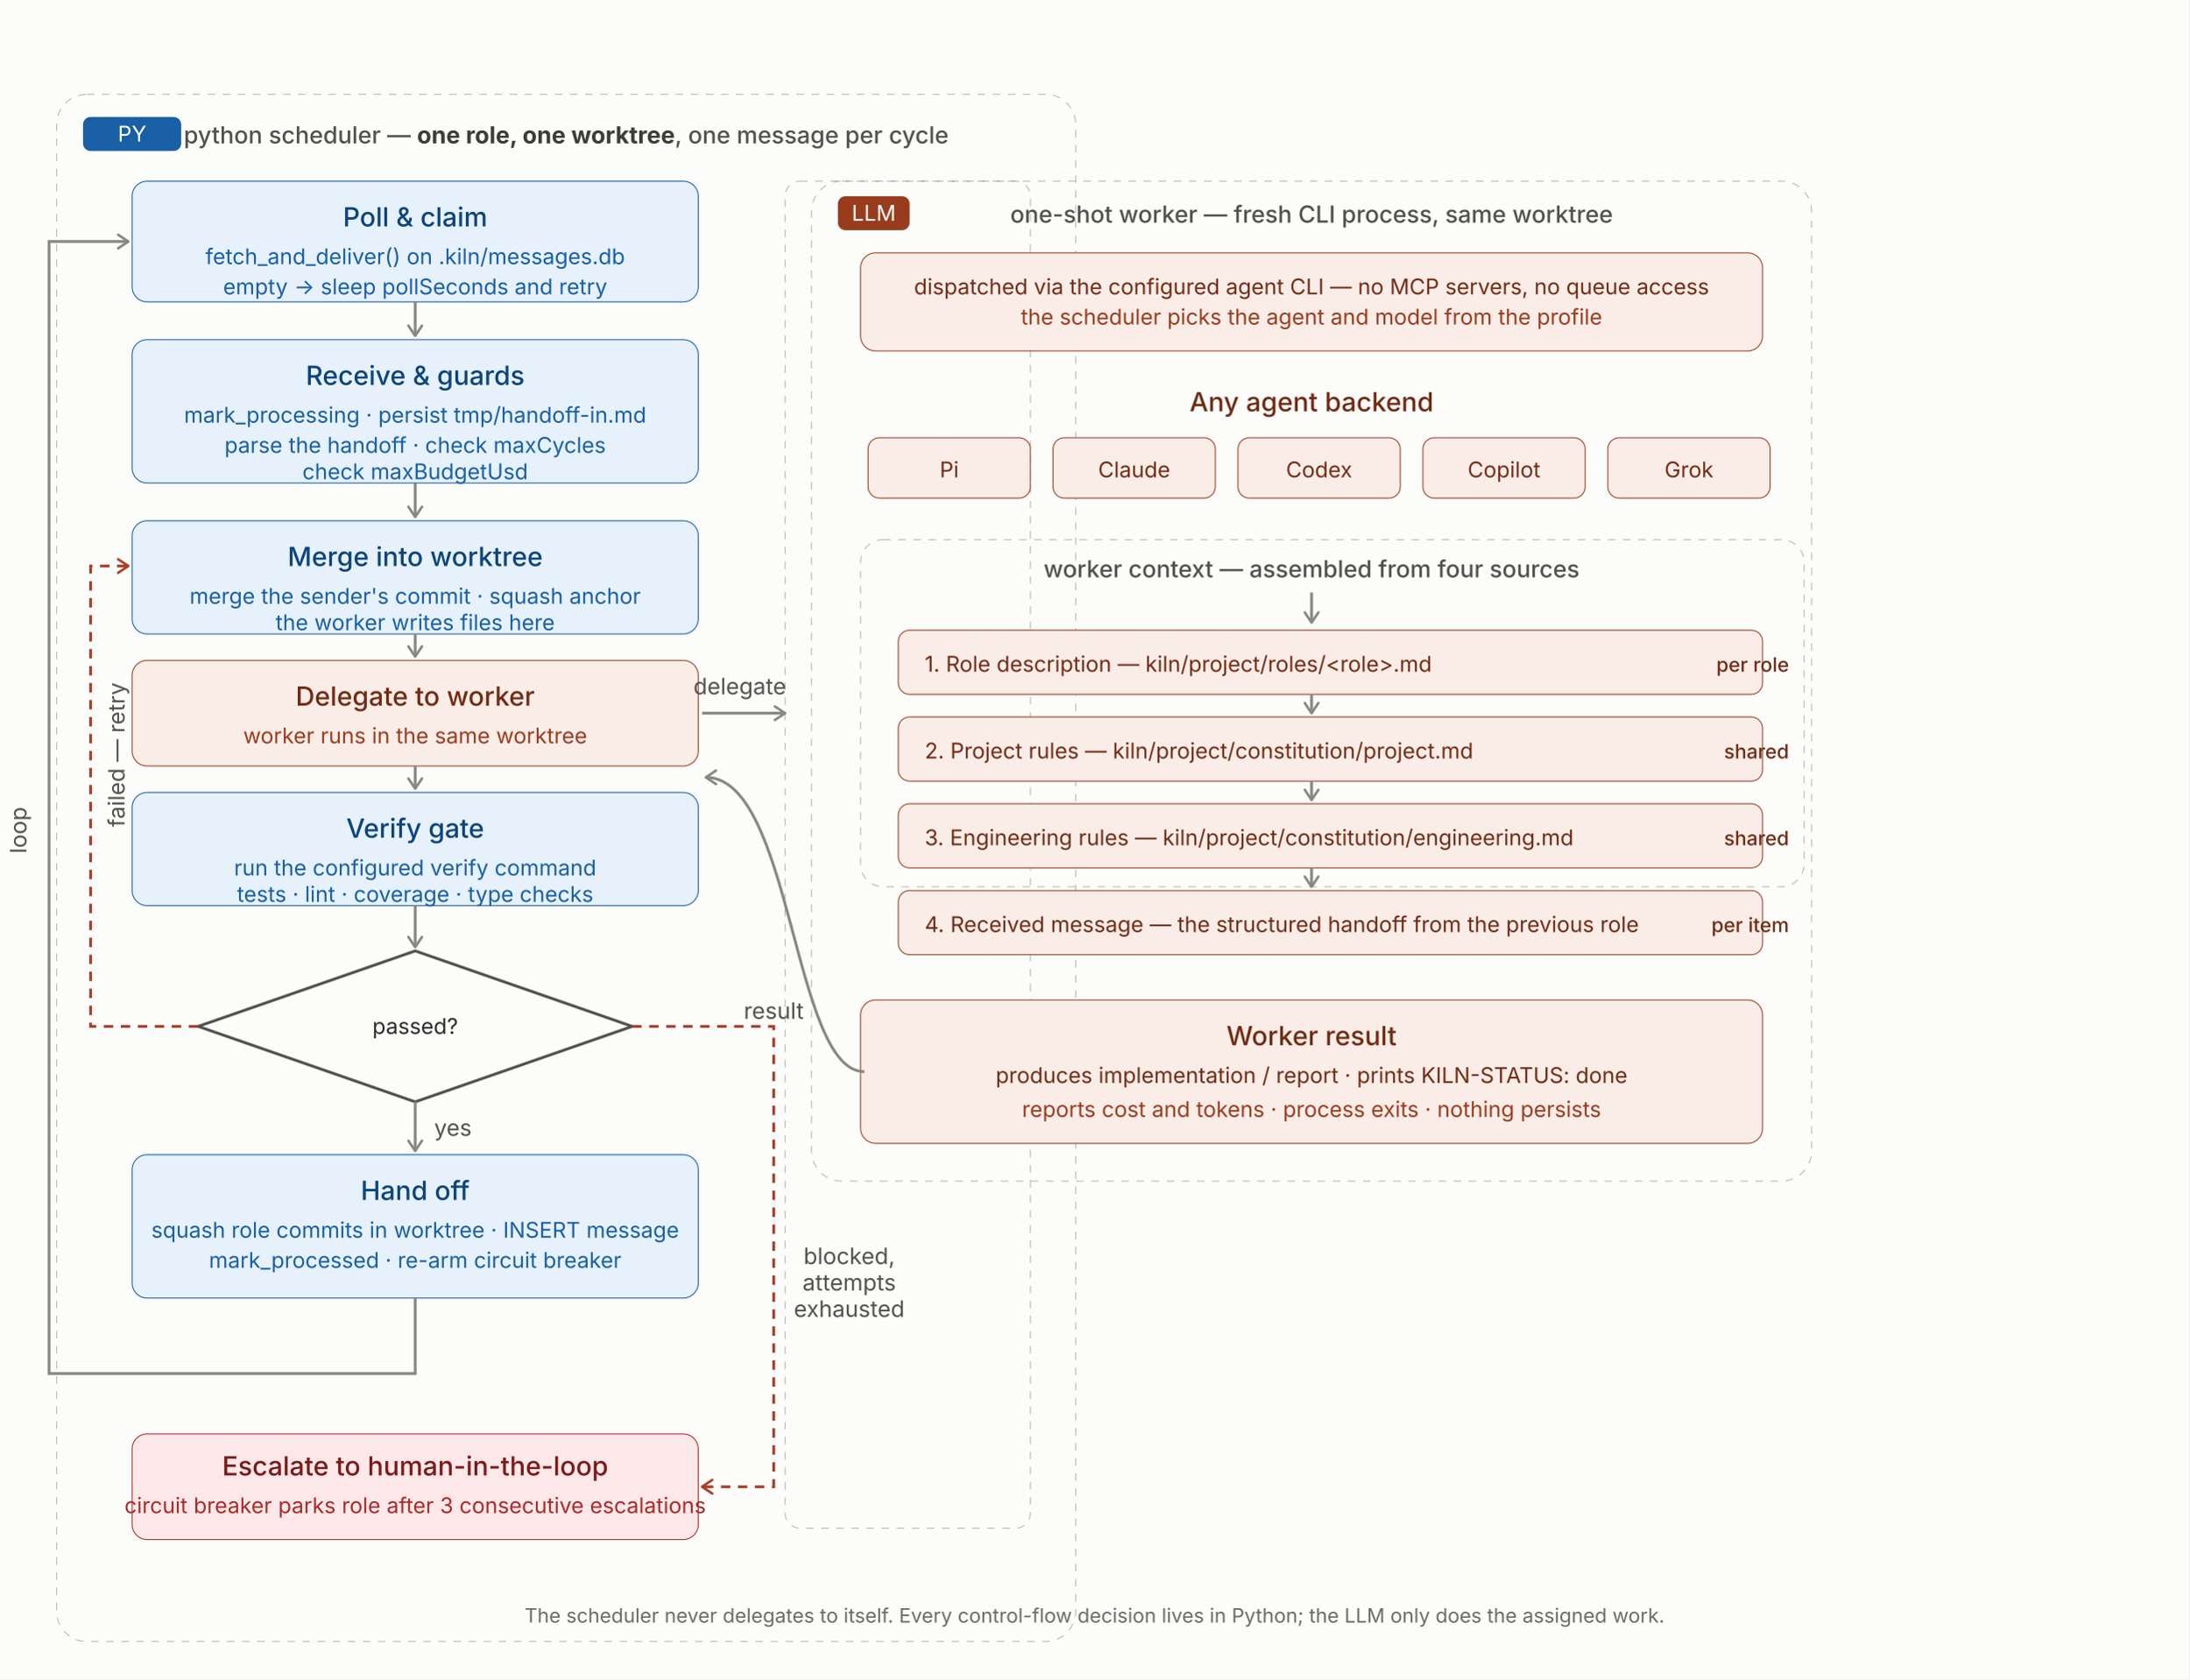
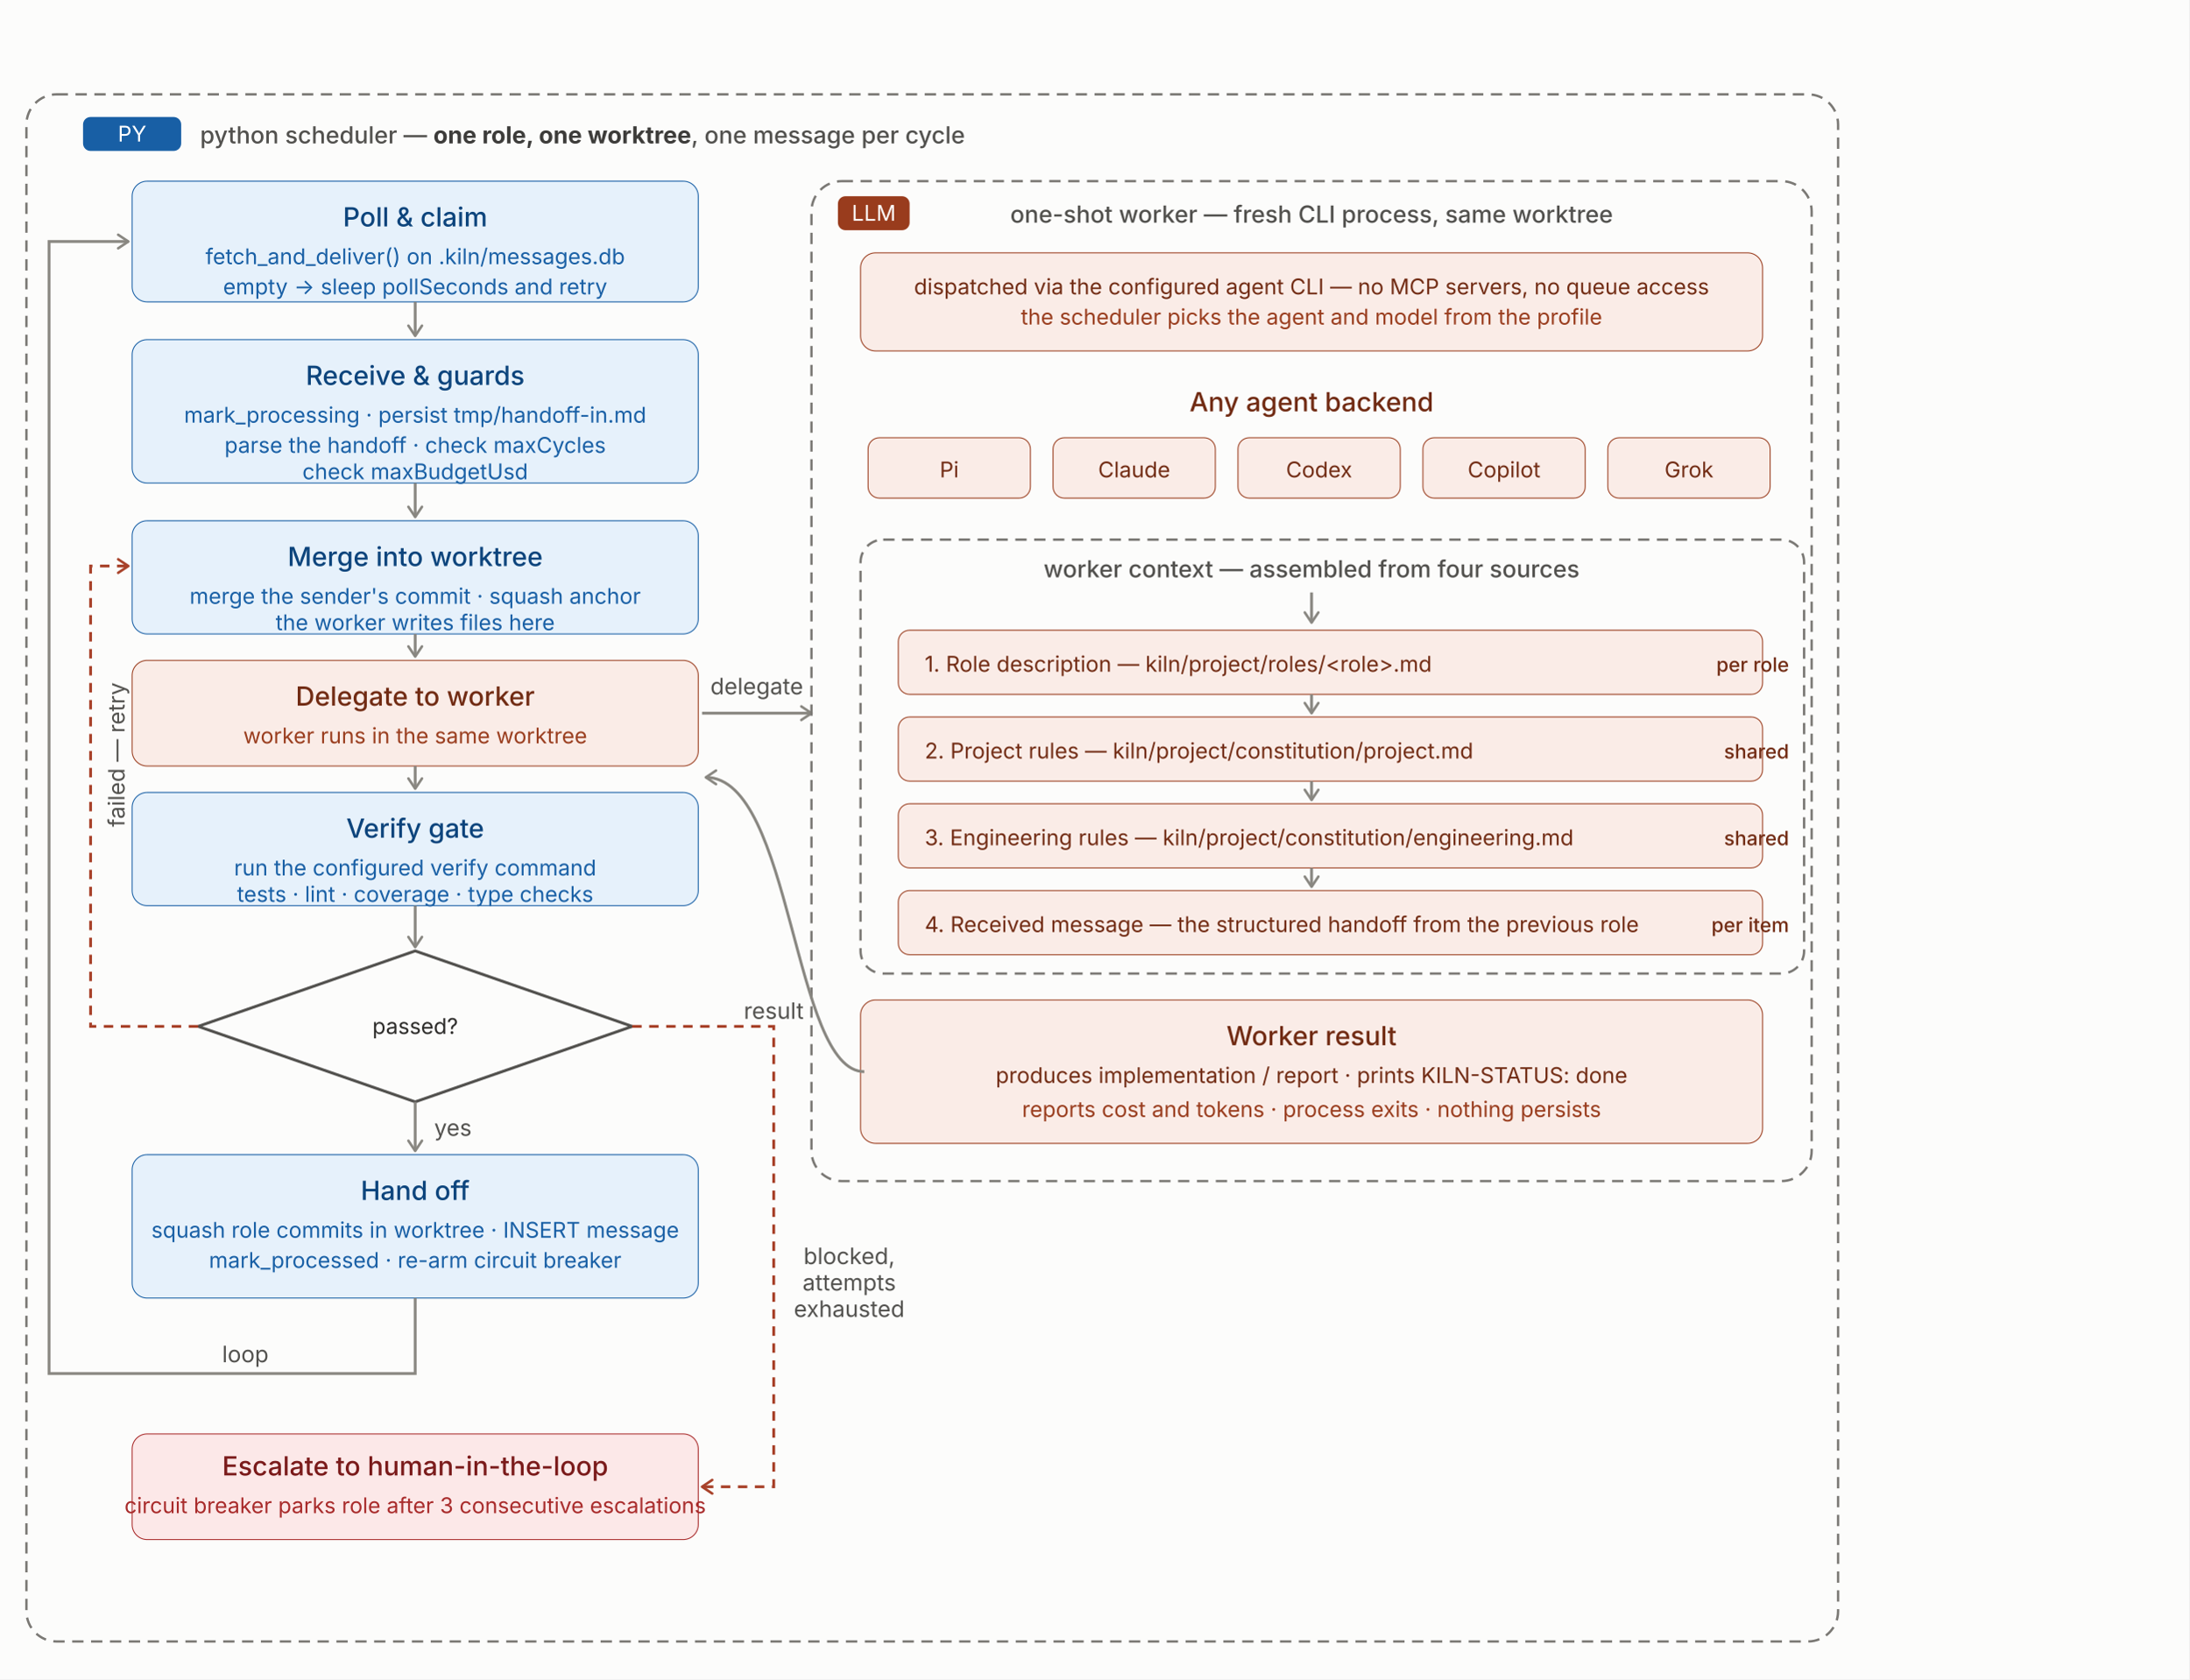
<svg xmlns="http://www.w3.org/2000/svg" width="100%" viewBox="0 0 1160 890" role="img">
  <defs>
    <marker id="arrow" viewBox="0 0 10 10" refX="8" refY="5" markerWidth="6" markerHeight="6" orient="auto-start-reverse">
      <path d="M2 1L8 5L2 9" fill="none" stroke="#898781" stroke-width="1.5" stroke-linecap="round" stroke-linejoin="round" />
    </marker>
    <marker id="arrow-red" viewBox="0 0 10 10" refX="8" refY="5" markerWidth="6" markerHeight="6" orient="auto-start-reverse">
      <path d="M2 1L8 5L2 9" fill="none" stroke="#a8422a" stroke-width="1.5" stroke-linecap="round" stroke-linejoin="round" />
    </marker>
    <marker id="arrow-blue" viewBox="0 0 10 10" refX="8" refY="5" markerWidth="6" markerHeight="6" orient="auto-start-reverse">
      <path d="M2 1L8 5L2 9" fill="none" stroke="#185fa5" stroke-width="1.5" stroke-linecap="round" stroke-linejoin="round" />
    </marker>
    <style>
    text { font-family: "Anthropic Sans", -apple-system, BlinkMacSystemFont, "Segoe UI", sans-serif; }
    .name { font-size: 14px; font-weight: 500; }
    .sub  { font-size: 11.5px; font-weight: 400; }
    .tiny { font-size: 10px; font-weight: 400; }
    .edge { font-size: 12px; fill: #52514e; }
    .grp  { font-size: 12.5px; font-weight: 500; fill: #52514e; }
    .note { font-size: 10.5px; fill: #6b6a66; }
    .tag { font-size: 10.5px; font-weight: 500; fill: #712b13; }
    .box  { stroke-width: 0.5; }
    .conn { fill: none; stroke: #898781; stroke-width: 1.5; }
    .conn-blue { fill: none; stroke: #185fa5; stroke-width: 1.5; }
    .dash { fill: none; stroke: #a8422a; stroke-width: 1.5; stroke-dasharray: 5 4; }
-     .cluster { fill: none; stroke: #898781; stroke-width: 0.5; stroke-dasharray: 4 4; opacity: 0.6; }
+     .cluster { fill: none; stroke: #7a7874; stroke-width: 1.25; stroke-dasharray: 6 4; opacity: 1; }
  </style>
  </defs>
  <rect x="0" y="0" width="1160" height="890" fill="#fcfcfb" />
-   <rect class="cluster" x="30" y="50" width="540" height="820" rx="16" />
+   <rect class="cluster" x="14" y="50" width="960" height="820" rx="16" />
  <rect class="box" x="44" y="62" width="52" height="18" rx="4" fill="#185fa5" stroke="none" />
  <text class="sub" x="70" y="75" text-anchor="middle" fill="#ffffff" font-weight="600" font-size="10px">PY</text>
-   <text class="grp" x="300" y="76" text-anchor="middle">python scheduler — <tspan font-weight="700" fill="#3d3c3a">one role, one worktree</tspan>, one message per cycle</text>
+   <text class="grp" x="106" y="76" text-anchor="start">python scheduler — <tspan font-weight="700" fill="#3d3c3a">one role, one worktree</tspan>, one message per cycle</text>
  <g>
    <rect class="box" x="70" y="96" width="300" height="64" rx="8" fill="#e6f1fb" stroke="#185fa5" />
    <text class="name" x="220" y="120" text-anchor="middle" fill="#0c447c">Poll &amp; claim</text>
    <text class="sub" x="220" y="140" text-anchor="middle" fill="#185fa5">fetch_and_deliver() on .kiln/messages.db</text>
    <text class="sub" x="220" y="156" text-anchor="middle" fill="#185fa5">empty → sleep pollSeconds and retry</text>
  </g>
  <line class="conn" x1="220" y1="160" x2="220" y2="178" marker-end="url(#arrow)" />
  <g>
    <rect class="box" x="70" y="180" width="300" height="76" rx="8" fill="#e6f1fb" stroke="#185fa5" />
    <text class="name" x="220" y="204" text-anchor="middle" fill="#0c447c">Receive &amp; guards</text>
    <text class="sub" x="220" y="224" text-anchor="middle" fill="#185fa5">mark_processing · persist tmp/handoff-in.md</text>
    <text class="sub" x="220" y="240" text-anchor="middle" fill="#185fa5">parse the handoff · check maxCycles</text>
    <text class="sub" x="220" y="254" text-anchor="middle" fill="#185fa5">check maxBudgetUsd</text>
  </g>
  <line class="conn" x1="220" y1="256" x2="220" y2="274" marker-end="url(#arrow)" />
  <g>
    <rect class="box" x="70" y="276" width="300" height="60" rx="8" fill="#e6f1fb" stroke="#185fa5" />
    <text class="name" x="220" y="300" text-anchor="middle" fill="#0c447c">Merge into worktree</text>
    <text class="sub" x="220" y="320" text-anchor="middle" fill="#185fa5">merge the sender's commit · squash anchor</text>
    <text class="sub" x="220" y="334" text-anchor="middle" fill="#185fa5">the worker writes files here</text>
  </g>
  <g>
    <rect class="box" x="70" y="350" width="300" height="56" rx="8" fill="#faece7" stroke="#993c1d" />
    <text class="name" x="220" y="374" text-anchor="middle" fill="#712b13">Delegate to worker</text>
    <text class="sub" x="220" y="394" text-anchor="middle" fill="#993c1d">worker runs in the same worktree</text>
  </g>
  <line class="conn" x1="220" y1="336" x2="220" y2="348" marker-end="url(#arrow)" />
-   <rect class="cluster" x="416" y="96" width="130" height="714" rx="8" opacity="1" stroke="#993c1d" stroke-dasharray="4 4" />
-   <line class="conn" x1="372" y1="378" x2="416" y2="378" marker-end="url(#arrow)" />
-   <text class="edge" x="392" y="368" text-anchor="middle" fill="#993c1d">delegate</text>
+   <line class="conn" x1="372" y1="378" x2="430" y2="378" marker-end="url(#arrow)" />
+   <text class="edge" x="401" y="368" text-anchor="middle" fill="#993c1d">delegate</text>
  <rect class="cluster" x="430" y="96" width="530" height="530" rx="16" />
  <rect class="box" x="444" y="104" width="38" height="18" rx="4" fill="#993c1d" stroke="none" />
  <text class="sub" x="463" y="117" text-anchor="middle" fill="#ffffff" font-weight="600" font-size="10px">LLM</text>
  <text class="grp" x="695" y="118" text-anchor="middle">one-shot worker — fresh CLI process, same worktree</text>
  <g>
    <rect class="box" x="456" y="134" width="478" height="52" rx="8" fill="#faece7" stroke="#993c1d" />
    <text class="sub" x="695" y="156" text-anchor="middle" fill="#712b13">dispatched via the configured agent CLI — no MCP servers, no queue access</text>
    <text class="sub" x="695" y="172" text-anchor="middle" fill="#993c1d">the scheduler picks the agent and model from the profile</text>
  </g>
  <text class="name" x="695" y="218" text-anchor="middle" fill="#712b13">Any agent backend</text>
  <g>
    <rect class="box" x="460" y="232" width="86" height="32" rx="6" fill="#faece7" stroke="#993c1d" />
    <text class="sub" x="503" y="253" text-anchor="middle" fill="#712b13">Pi</text>
  </g>
  <g>
    <rect class="box" x="558" y="232" width="86" height="32" rx="6" fill="#faece7" stroke="#993c1d" />
    <text class="sub" x="601" y="253" text-anchor="middle" fill="#712b13">Claude</text>
  </g>
  <g>
    <rect class="box" x="656" y="232" width="86" height="32" rx="6" fill="#faece7" stroke="#993c1d" />
    <text class="sub" x="699" y="253" text-anchor="middle" fill="#712b13">Codex</text>
  </g>
  <g>
    <rect class="box" x="754" y="232" width="86" height="32" rx="6" fill="#faece7" stroke="#993c1d" />
    <text class="sub" x="797" y="253" text-anchor="middle" fill="#712b13">Copilot</text>
  </g>
  <g>
    <rect class="box" x="852" y="232" width="86" height="32" rx="6" fill="#faece7" stroke="#993c1d" />
    <text class="sub" x="895" y="253" text-anchor="middle" fill="#712b13">Grok</text>
  </g>
-   <rect class="cluster" x="456" y="286" width="500" height="184" rx="12" />
+   <rect class="cluster" x="456" y="286" width="500" height="230" rx="12" />
  <text class="grp" x="695" y="306" text-anchor="middle">worker context — assembled from four sources</text>
  <line class="conn" x1="695" y1="314" x2="695" y2="330" marker-end="url(#arrow)" />
  <g>
    <rect class="box" x="476" y="334" width="458" height="34" rx="6" fill="#faece7" stroke="#993c1d" />
    <text class="sub" x="490" y="356" text-anchor="start" fill="#712b13">1. Role description — kiln/project/roles/&lt;role&gt;.md</text>
    <text class="tag" x="948" y="356" text-anchor="end">per role</text>
  </g>
  <line class="conn" x1="695" y1="368" x2="695" y2="378" marker-end="url(#arrow)" />
  <g>
    <rect class="box" x="476" y="380" width="458" height="34" rx="6" fill="#faece7" stroke="#993c1d" />
    <text class="sub" x="490" y="402" text-anchor="start" fill="#712b13">2. Project rules — kiln/project/constitution/project.md</text>
    <text class="tag" x="948" y="402" text-anchor="end">shared</text>
  </g>
  <line class="conn" x1="695" y1="414" x2="695" y2="424" marker-end="url(#arrow)" />
  <g>
    <rect class="box" x="476" y="426" width="458" height="34" rx="6" fill="#faece7" stroke="#993c1d" />
    <text class="sub" x="490" y="448" text-anchor="start" fill="#712b13">3. Engineering rules — kiln/project/constitution/engineering.md</text>
    <text class="tag" x="948" y="448" text-anchor="end">shared</text>
  </g>
  <line class="conn" x1="695" y1="460" x2="695" y2="470" marker-end="url(#arrow)" />
  <g>
    <rect class="box" x="476" y="472" width="458" height="34" rx="6" fill="#faece7" stroke="#993c1d" />
    <text class="sub" x="490" y="494" text-anchor="start" fill="#712b13">4. Received message — the structured handoff from the previous role</text>
    <text class="tag" x="948" y="494" text-anchor="end">per item</text>
  </g>
  <g>
    <rect class="box" x="456" y="530" width="478" height="76" rx="8" fill="#faece7" stroke="#993c1d" />
    <text class="name" x="695" y="554" text-anchor="middle" fill="#712b13">Worker result</text>
    <text class="sub" x="695" y="574" text-anchor="middle" fill="#712b13">produces implementation / report · prints KILN-STATUS: done</text>
    <text class="sub" x="695" y="592" text-anchor="middle" fill="#993c1d">reports cost and tokens · process exits · nothing persists</text>
  </g>
  <path class="conn" d="M458 568 C 420 568, 420 412, 374 412" marker-end="url(#arrow)" />
  <text class="edge" x="410" y="540" text-anchor="middle" fill="#185fa5">result</text>
  <g>
    <rect class="box" x="70" y="420" width="300" height="60" rx="8" fill="#e6f1fb" stroke="#185fa5" />
    <text class="name" x="220" y="444" text-anchor="middle" fill="#0c447c">Verify gate</text>
    <text class="sub" x="220" y="464" text-anchor="middle" fill="#185fa5">run the configured verify command</text>
    <text class="sub" x="220" y="478" text-anchor="middle" fill="#185fa5">tests · lint · coverage · type checks</text>
  </g>
  <line class="conn" x1="220" y1="406" x2="220" y2="418" marker-end="url(#arrow)" />
  <line class="conn" x1="220" y1="480" x2="220" y2="502" marker-end="url(#arrow)" />
  <g>
    <path d="M220 504 L335 544 L220 584 L105 544 Z" fill="#fcfcfb" stroke="#52514e" stroke-width="1.5" />
    <text class="sub" x="220" y="548" text-anchor="middle" fill="#2b2a28">passed?</text>
  </g>
  <path class="dash" d="M105 544 H48 V300 H68" marker-end="url(#arrow-red)" />
  <text class="edge" x="66" y="400" text-anchor="middle" transform="rotate(-90 66 400)" fill="#a8422a">failed — retry</text>
  <line class="conn" x1="220" y1="584" x2="220" y2="610" marker-end="url(#arrow)" />
  <text class="edge" x="240" y="602" text-anchor="middle">yes</text>
  <g>
    <rect class="box" x="70" y="612" width="300" height="76" rx="8" fill="#e6f1fb" stroke="#185fa5" />
    <text class="name" x="220" y="636" text-anchor="middle" fill="#0c447c">Hand off</text>
    <text class="sub" x="220" y="656" text-anchor="middle" fill="#185fa5">squash role commits in worktree · INSERT message</text>
    <text class="sub" x="220" y="672" text-anchor="middle" fill="#185fa5">mark_processed · re-arm circuit breaker</text>
  </g>
  <path class="conn" d="M220 688 V728 H26 V128 H68" marker-end="url(#arrow)" />
-   <text class="edge" x="14" y="440" text-anchor="middle" transform="rotate(-90 14 440)">loop</text>
+   <text class="edge" x="130" y="722" text-anchor="middle">loop</text>
  <g>
    <rect class="box" x="70" y="760" width="300" height="56" rx="8" fill="#fce8e8" stroke="#a82a2a" />
    <text class="name" x="220" y="782" text-anchor="middle" fill="#7a1a1a">Escalate to human-in-the-loop</text>
    <text class="sub" x="220" y="802" text-anchor="middle" fill="#a82a2a">circuit breaker parks role after 3 consecutive escalations</text>
  </g>
  <path class="dash" d="M335 544 H410 V788 H372" marker-end="url(#arrow-red)" />
  <text class="edge" x="450" y="670" text-anchor="middle" fill="#a8422a">blocked,</text>
  <text class="edge" x="450" y="684" text-anchor="middle" fill="#a8422a">attempts</text>
  <text class="edge" x="450" y="698" text-anchor="middle" fill="#a8422a">exhausted</text>
-   <text class="note" x="580" y="860" text-anchor="middle">The scheduler never delegates to itself. Every control-flow decision lives in Python; the LLM only does the assigned work.</text>
</svg>
